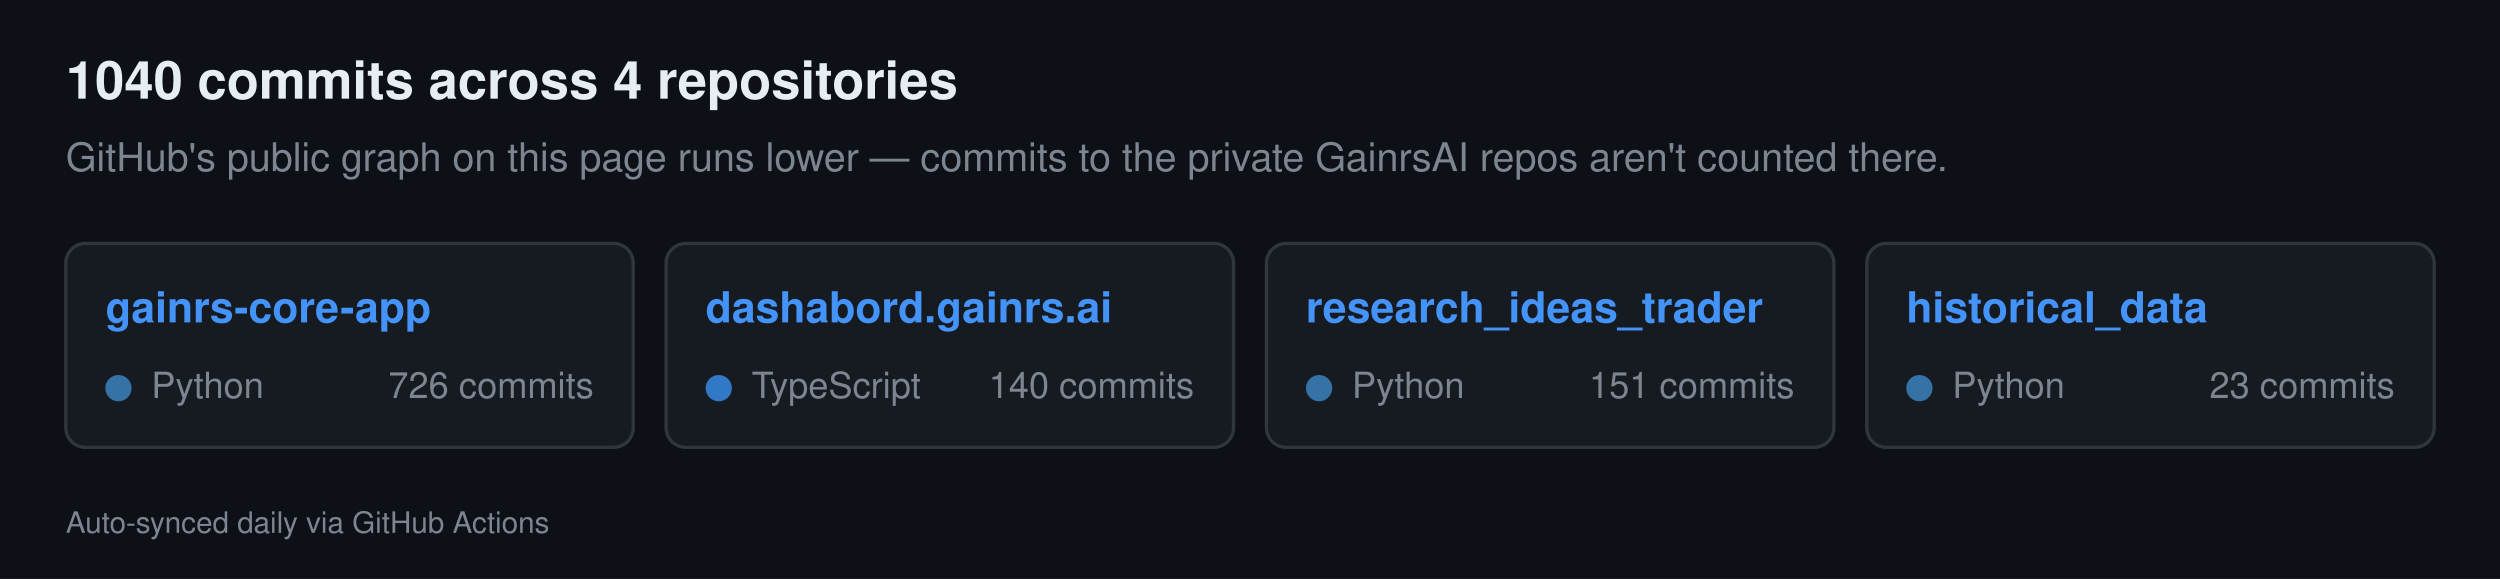
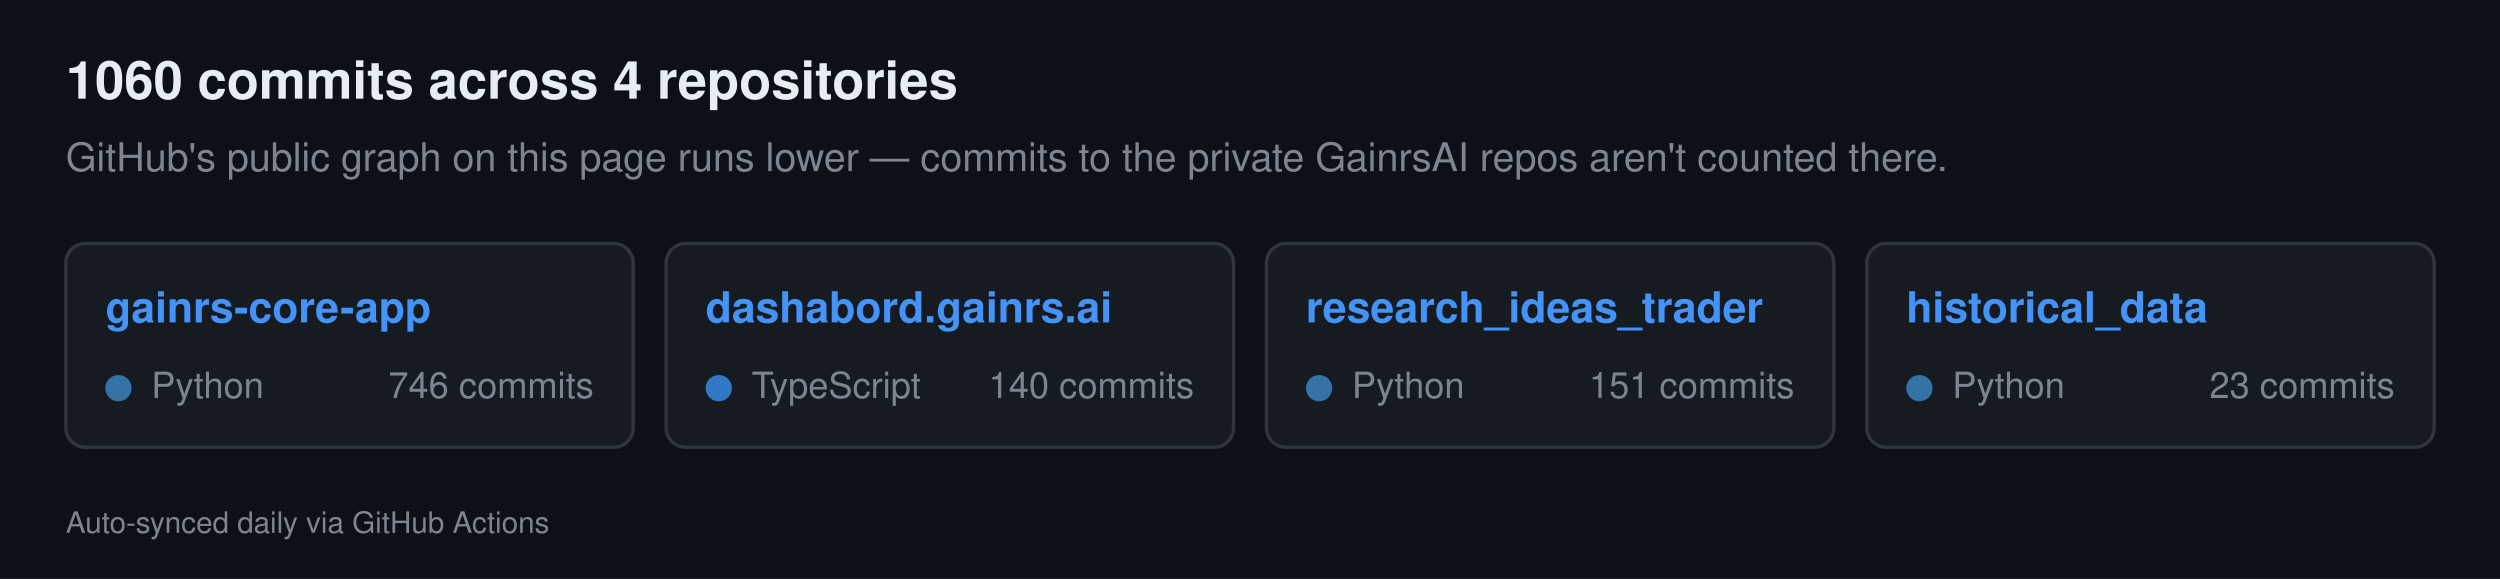
- <svg xmlns="http://www.w3.org/2000/svg" width="760" height="176" viewBox="0 0 760 176" font-family="-apple-system, BlinkMacSystemFont, 'Segoe UI', Helvetica, Arial, sans-serif" role="img" aria-label="1040 commits across 4 repositories">
+ <svg xmlns="http://www.w3.org/2000/svg" width="760" height="176" viewBox="0 0 760 176" font-family="-apple-system, BlinkMacSystemFont, 'Segoe UI', Helvetica, Arial, sans-serif" role="img" aria-label="1060 commits across 4 repositories">
  <rect width="760" height="176" fill="#0d1117" />
-   <text x="20" y="30" font-size="16" font-weight="600" fill="#e6edf3">1040 commits across 4 repositories</text>
+   <text x="20" y="30" font-size="16" font-weight="600" fill="#e6edf3">1060 commits across 4 repositories</text>
  <text x="20" y="52" font-size="12" fill="#7d8590">GitHub's public graph on this page runs lower — commits to the private GainrsAI repos aren't counted there.</text>
  <rect x="20.0" y="74" width="172.5" height="62" rx="6" fill="#161b22" stroke="#30363d" />
  <text x="32.0" y="98" font-size="13" font-weight="600" fill="#4493f8">gainrs-core-app</text>
  <circle cx="36.0" cy="118" r="4" fill="#3572A5" />
  <text x="46.0" y="121" font-size="11" fill="#7d8590">Python</text>
-   <text x="180.5" y="121" font-size="11" fill="#7d8590" text-anchor="end">726 commits</text>
+   <text x="180.5" y="121" font-size="11" fill="#7d8590" text-anchor="end">746 commits</text>
  <rect x="202.5" y="74" width="172.5" height="62" rx="6" fill="#161b22" stroke="#30363d" />
  <text x="214.5" y="98" font-size="13" font-weight="600" fill="#4493f8">dashabord.gainrs.ai</text>
  <circle cx="218.5" cy="118" r="4" fill="#3178c6" />
  <text x="228.5" y="121" font-size="11" fill="#7d8590">TypeScript</text>
  <text x="363.0" y="121" font-size="11" fill="#7d8590" text-anchor="end">140 commits</text>
  <rect x="385.0" y="74" width="172.5" height="62" rx="6" fill="#161b22" stroke="#30363d" />
  <text x="397.0" y="98" font-size="13" font-weight="600" fill="#4493f8">research_ideas_trader</text>
  <circle cx="401.0" cy="118" r="4" fill="#3572A5" />
  <text x="411.0" y="121" font-size="11" fill="#7d8590">Python</text>
  <text x="545.5" y="121" font-size="11" fill="#7d8590" text-anchor="end">151 commits</text>
  <rect x="567.5" y="74" width="172.5" height="62" rx="6" fill="#161b22" stroke="#30363d" />
  <text x="579.5" y="98" font-size="13" font-weight="600" fill="#4493f8">historical_data</text>
  <circle cx="583.5" cy="118" r="4" fill="#3572A5" />
  <text x="593.5" y="121" font-size="11" fill="#7d8590">Python</text>
  <text x="728.0" y="121" font-size="11" fill="#7d8590" text-anchor="end">23 commits</text>
  <text x="20" y="162" font-size="9" fill="#7d8590">Auto-synced daily via GitHub Actions</text>
</svg>
